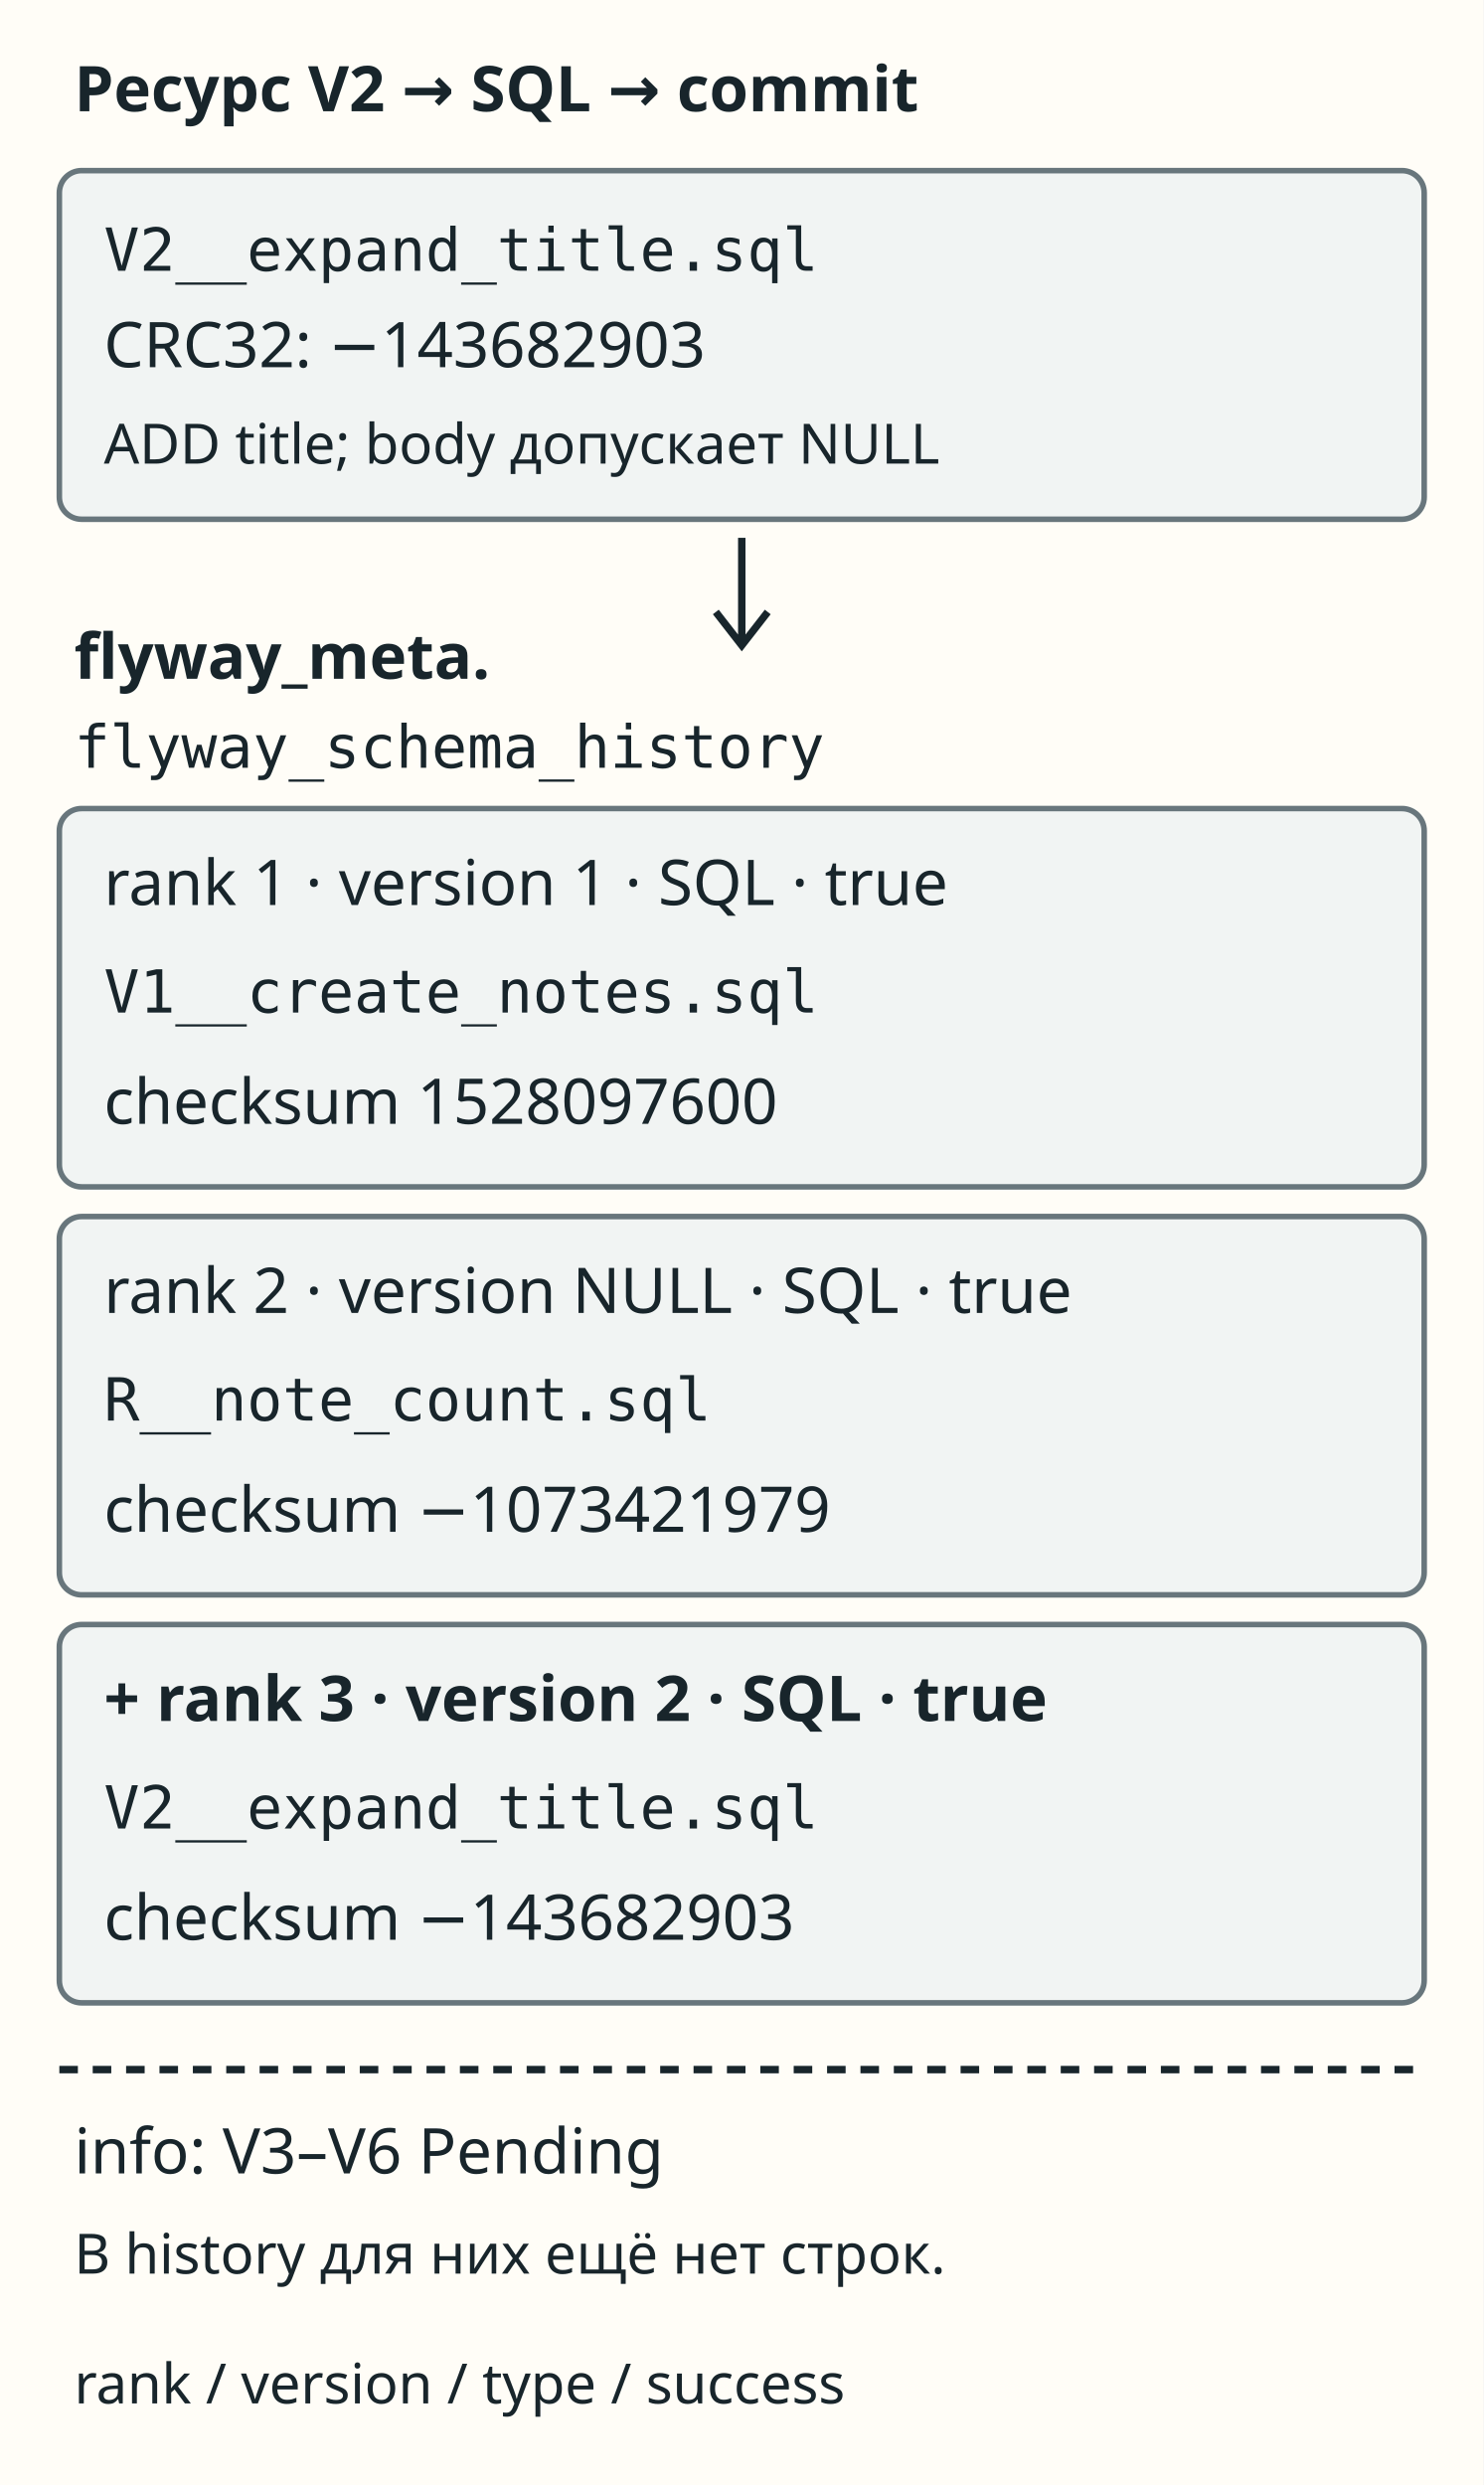
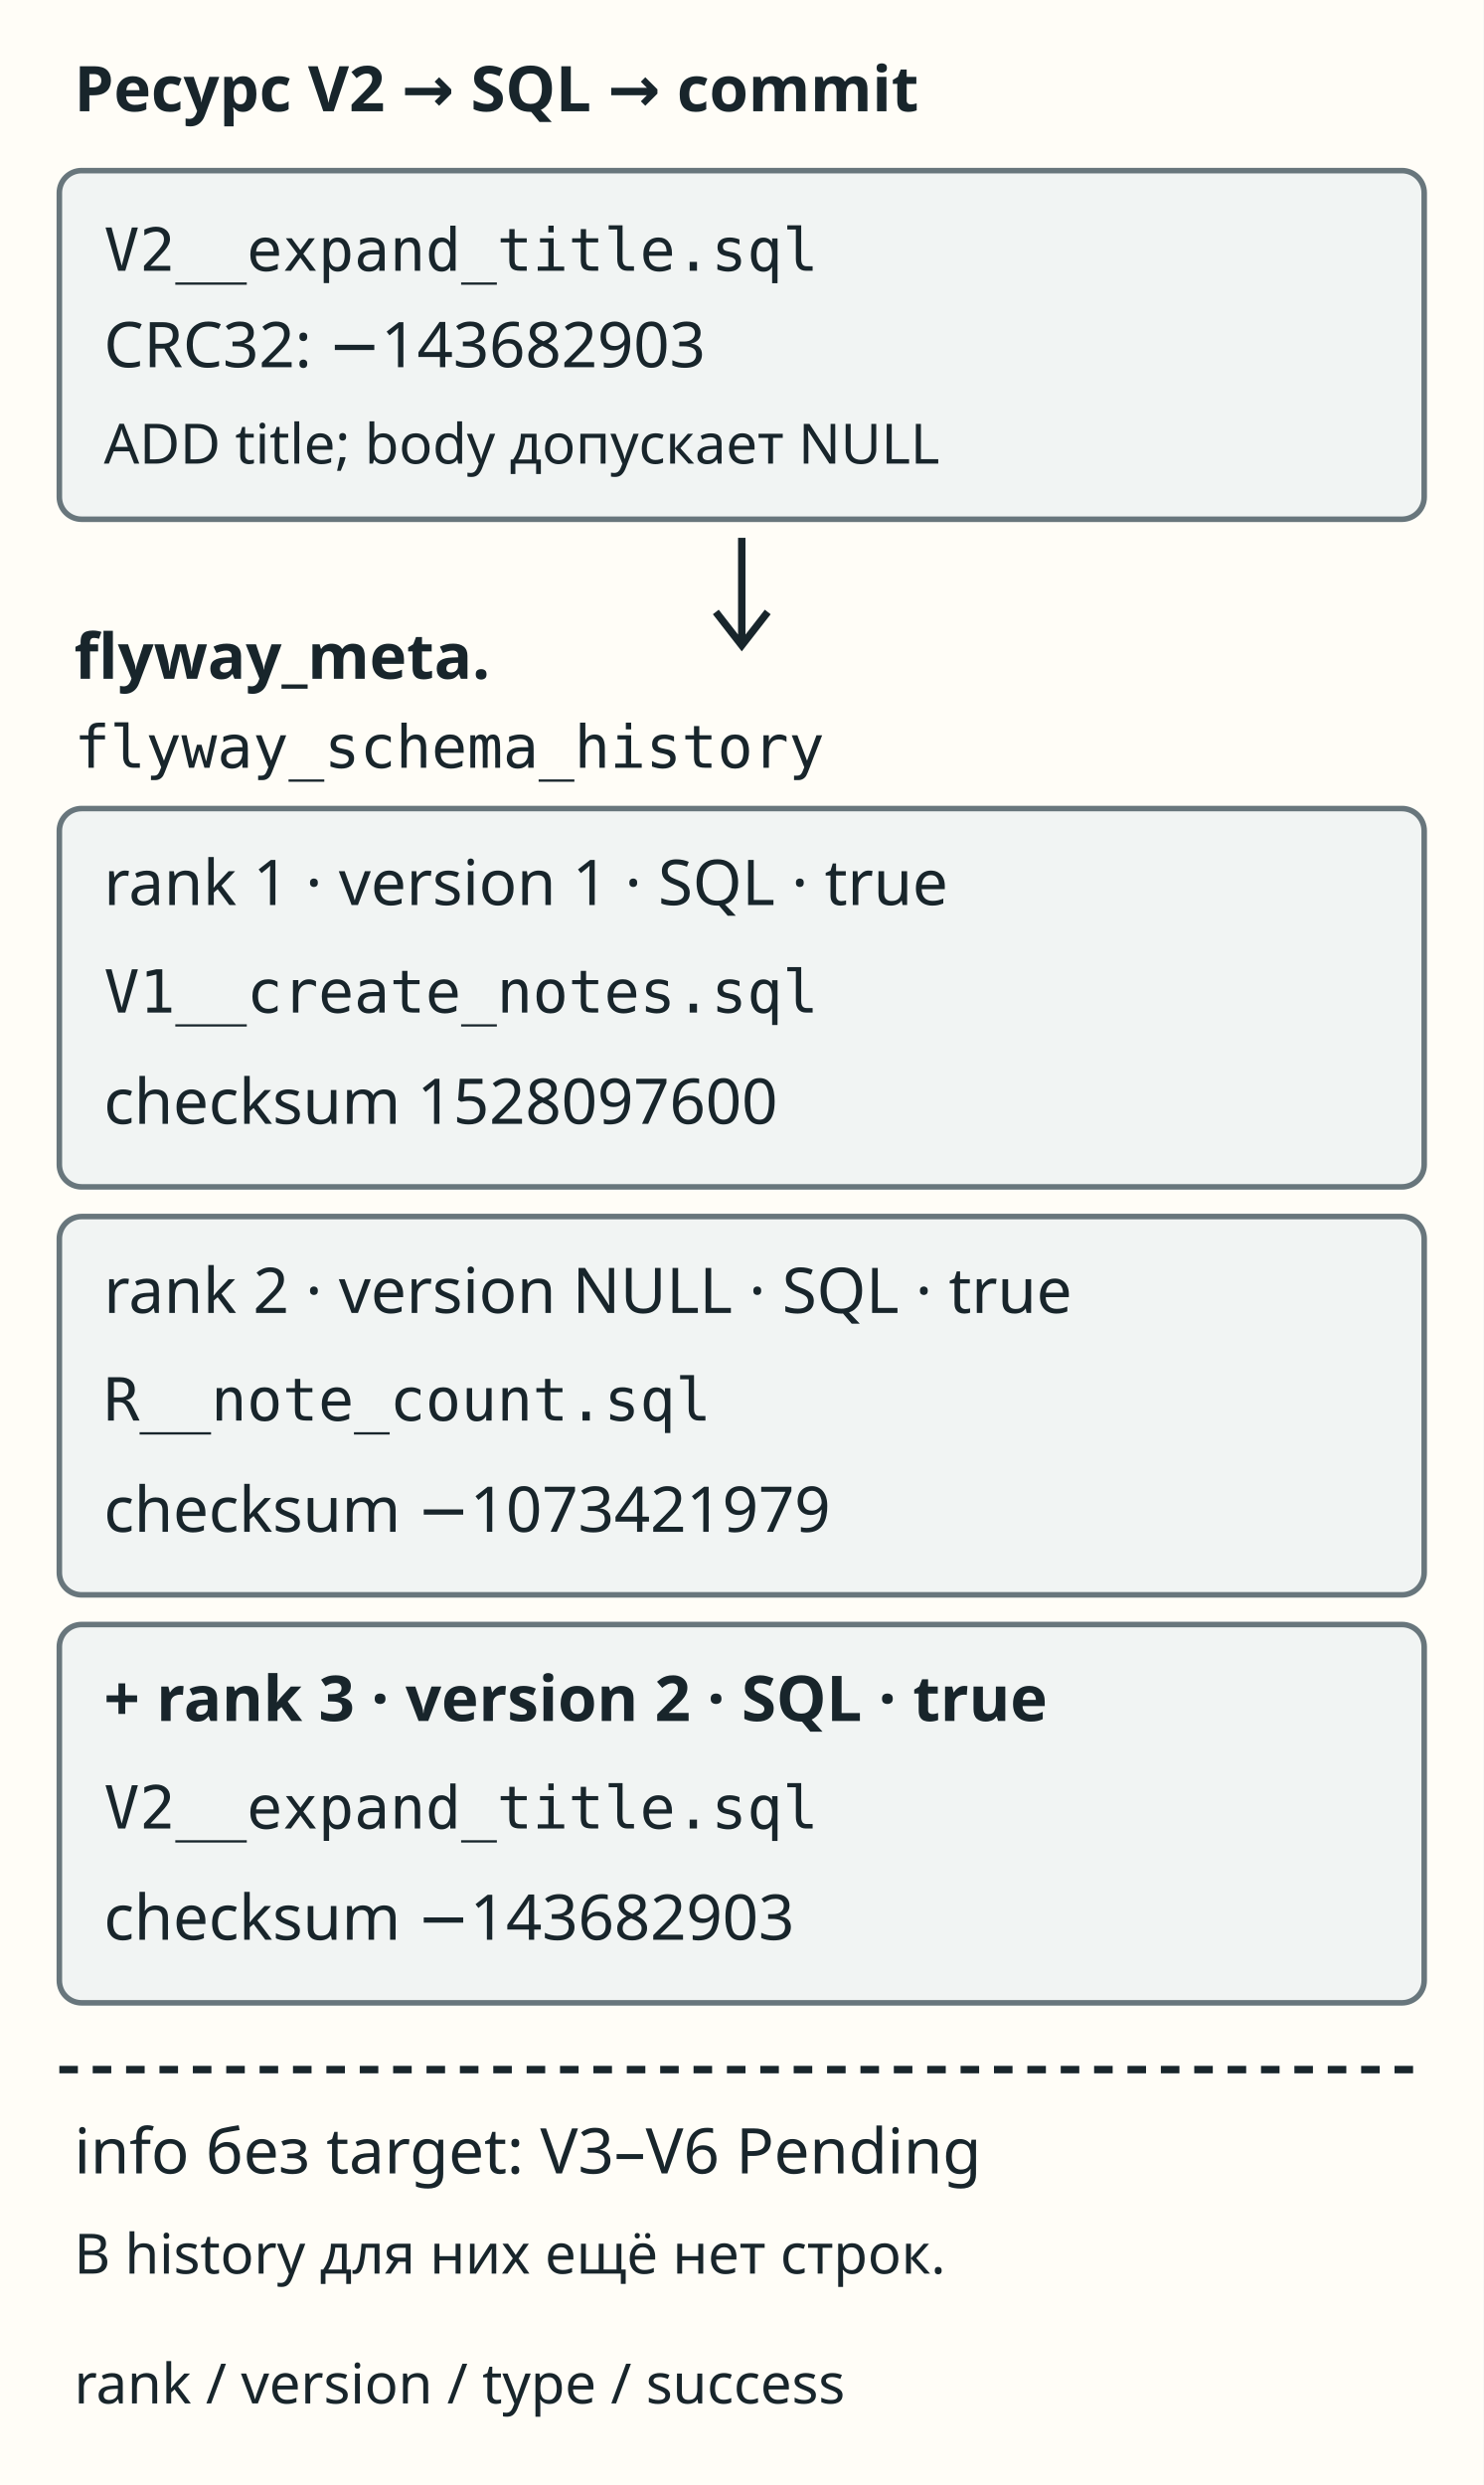
<svg xmlns="http://www.w3.org/2000/svg" id="flyway-history-svg" viewBox="0 0 400 670" role="img" aria-labelledby="flyway-history-title flyway-history-desc" style="display:block;width:100%;max-width:420px;height:auto;margin:1em auto">
  <style>#flyway-history-drawing .paper{fill:var(--reader-paper,#fffdf7)}#flyway-history-drawing text{fill:var(--reader-text,#18252b);font:17px sans-serif}#flyway-history-drawing .small{font-size:15px}#flyway-history-drawing .mono{font-family:monospace;font-size:16px}#flyway-history-drawing .box{fill:var(--reader-bg,#f1f4f3);stroke:var(--reader-line,#68767c);stroke-width:1.5}#flyway-history-drawing .line{fill:none;stroke:var(--reader-text,#18252b);stroke-width:2}#flyway-history-drawing .bold{font-weight:bold}@media print{#flyway-history-svg{max-width:85mm!important}#flyway-history-drawing text{fill:#000}#flyway-history-drawing .box,#flyway-history-drawing .paper{fill:#fff;stroke:#000}#flyway-history-drawing .line{stroke:#000}}</style>
  <g id="flyway-history-drawing">
    <rect class="paper" width="400" height="670" />
    <text x="20" y="30" class="bold">Ресурс V2 → SQL → commit</text>
    <rect class="box" x="16" y="46" width="368" height="94" rx="6" />
    <text x="28" y="73" class="mono">V2__expand_title.sql</text>
    <text x="28" y="99">CRC32: −143682903</text>
    <text x="28" y="125" class="small">ADD title; body допускает NULL</text>
    <path class="line" d="M200 145 V173 M193 165 L200 174 L207 165" />
    <text x="20" y="183" class="bold">flyway_meta.</text>
    <text x="20" y="207" class="mono">flyway_schema_history</text>
    <rect class="box" x="16" y="218" width="368" height="102" rx="6" />
    <text x="28" y="244">rank 1 · version 1 · SQL · true</text>
    <text x="28" y="273" class="mono">V1__create_notes.sql</text>
    <text x="28" y="303">checksum 1528097600</text>
    <rect class="box" x="16" y="328" width="368" height="102" rx="6" />
    <text x="28" y="354">rank 2 · version NULL · SQL · true</text>
    <text x="28" y="383" class="mono">R__note_count.sql</text>
    <text x="28" y="413">checksum −1073421979</text>
    <rect class="box" x="16" y="438" width="368" height="102" rx="6" />
    <text x="28" y="464" class="bold">+ rank 3 · version 2 · SQL · true</text>
    <text x="28" y="493" class="mono">V2__expand_title.sql</text>
    <text x="28" y="523">checksum −143682903</text>
    <path class="line" d="M16 558 H384" stroke-dasharray="5 4" />
-     <text x="20" y="586">info: V3–V6 Pending</text>
+     <text x="20" y="586">info без target: V3–V6 Pending</text>
    <text x="20" y="613" class="small">В history для них ещё нет строк.</text>
    <text x="20" y="648" class="small">rank / version / type / success</text>
  </g>
</svg>
